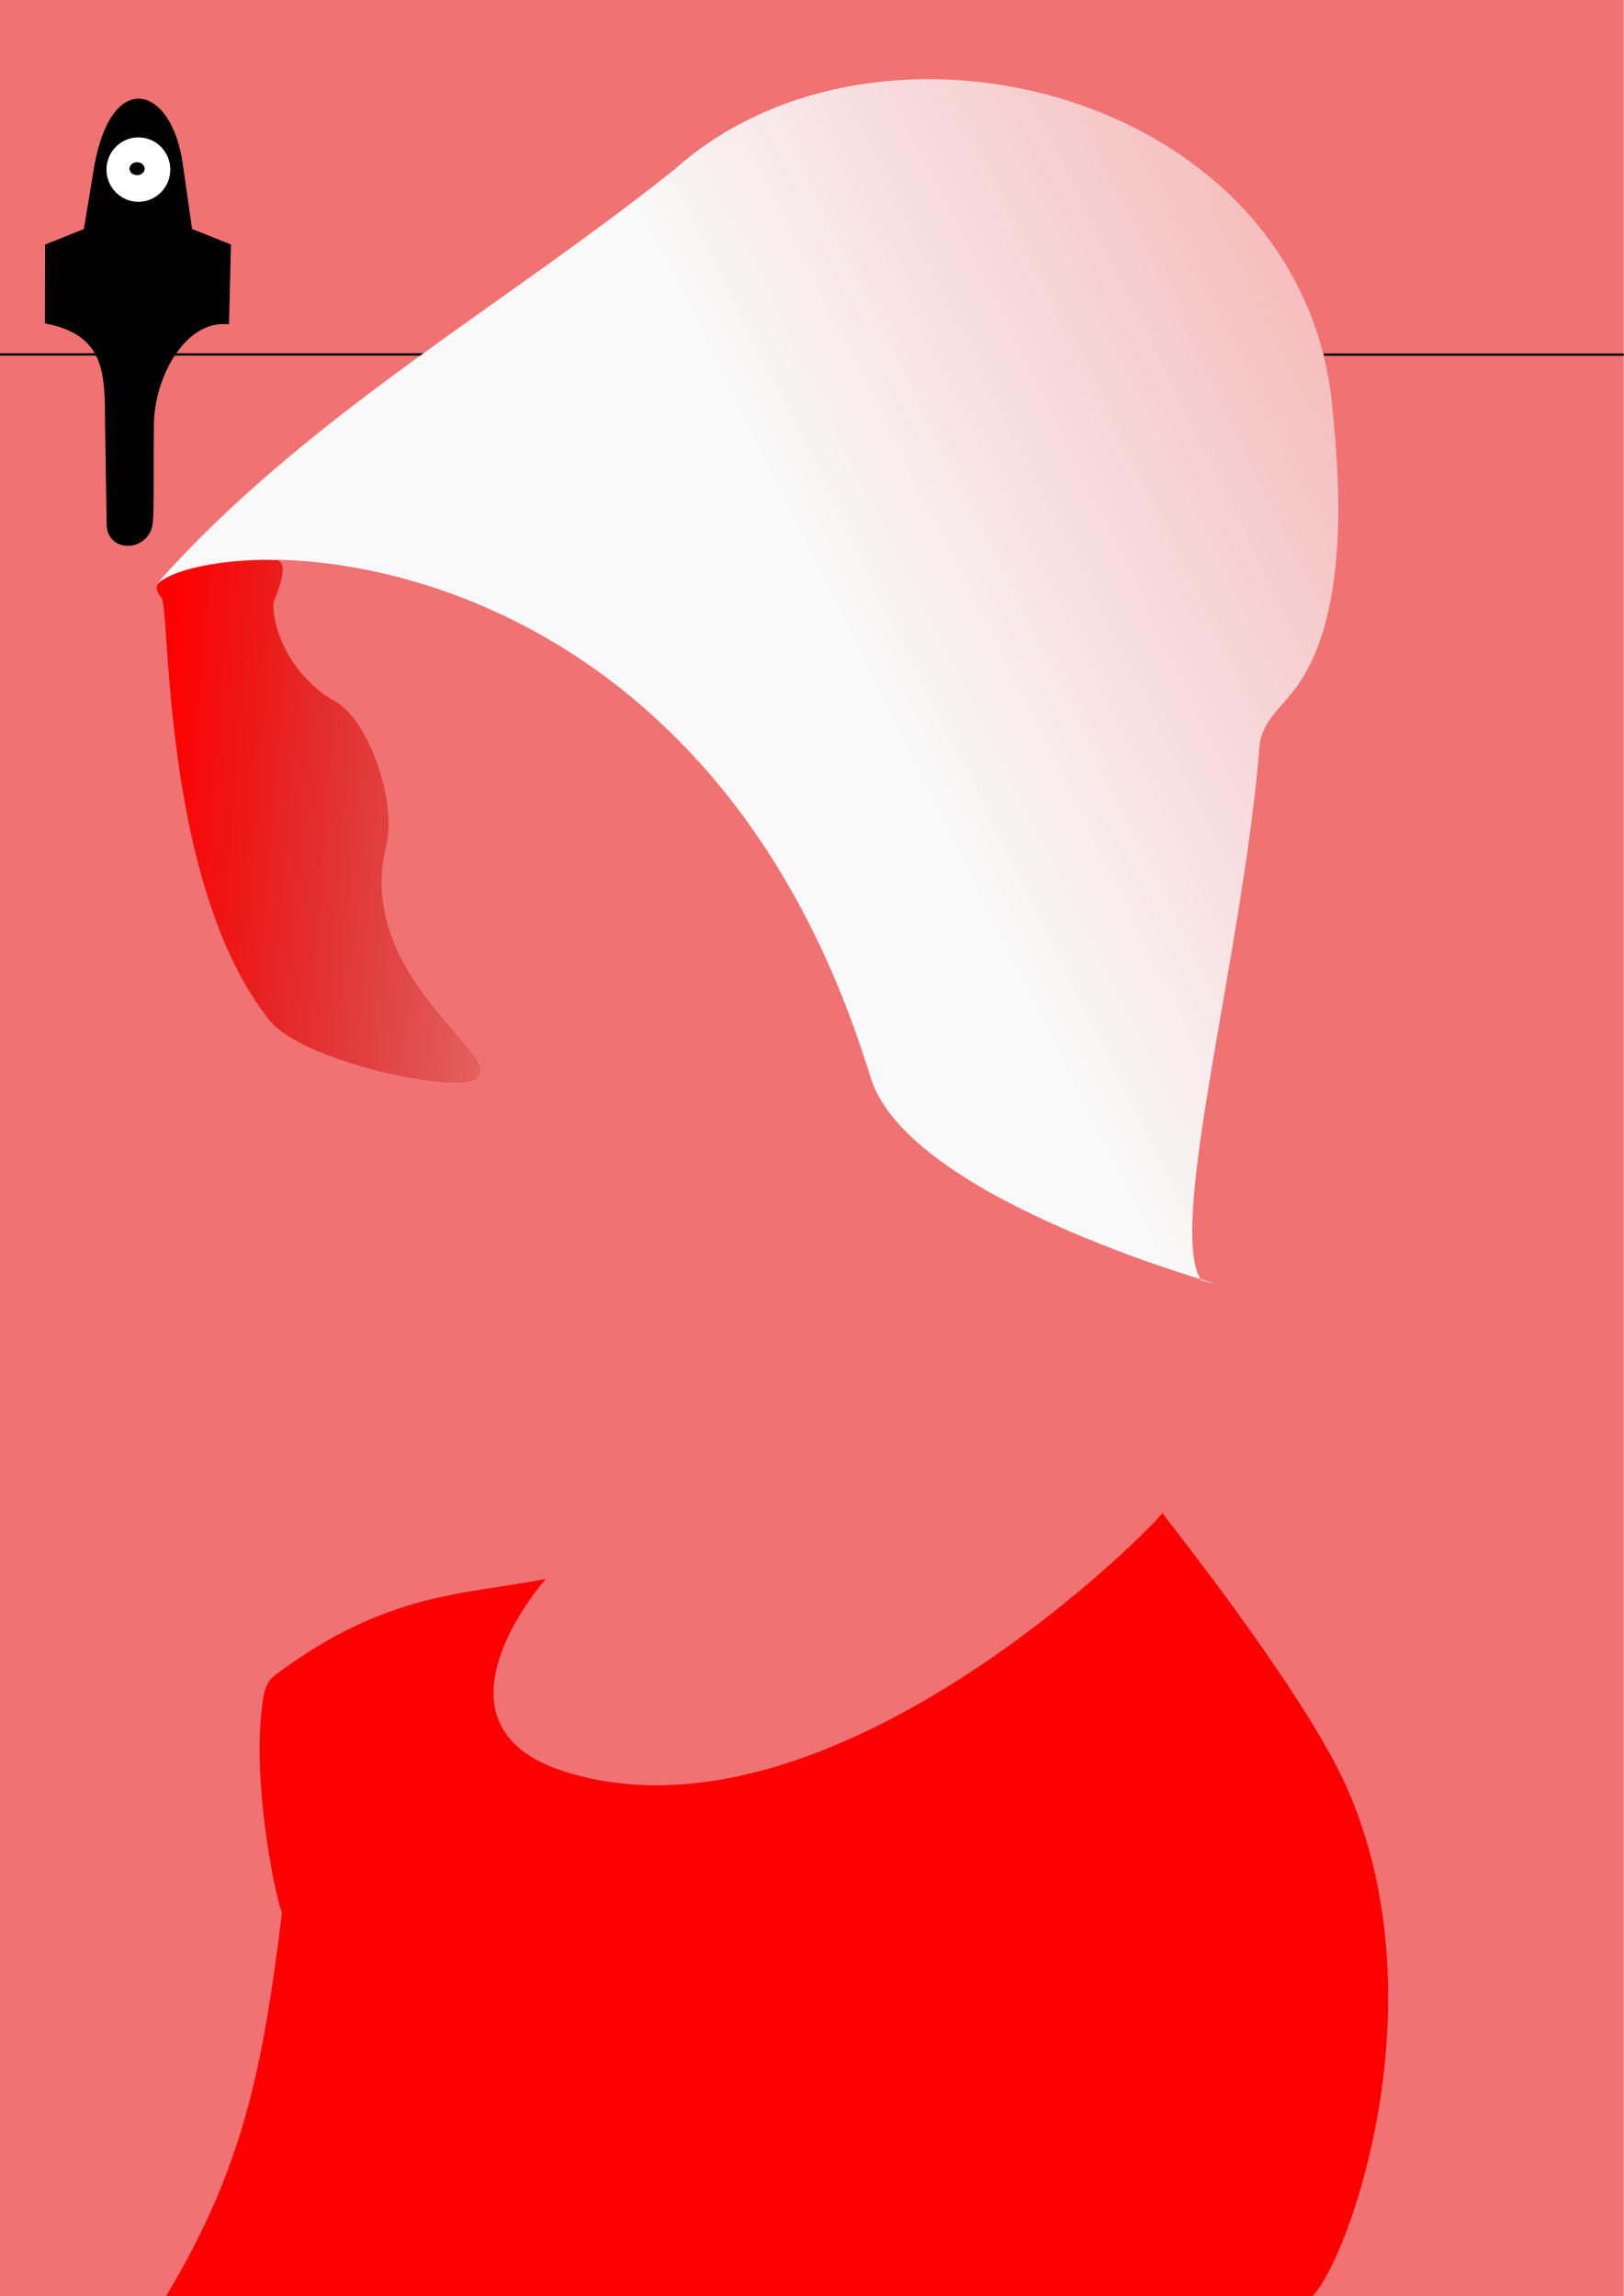
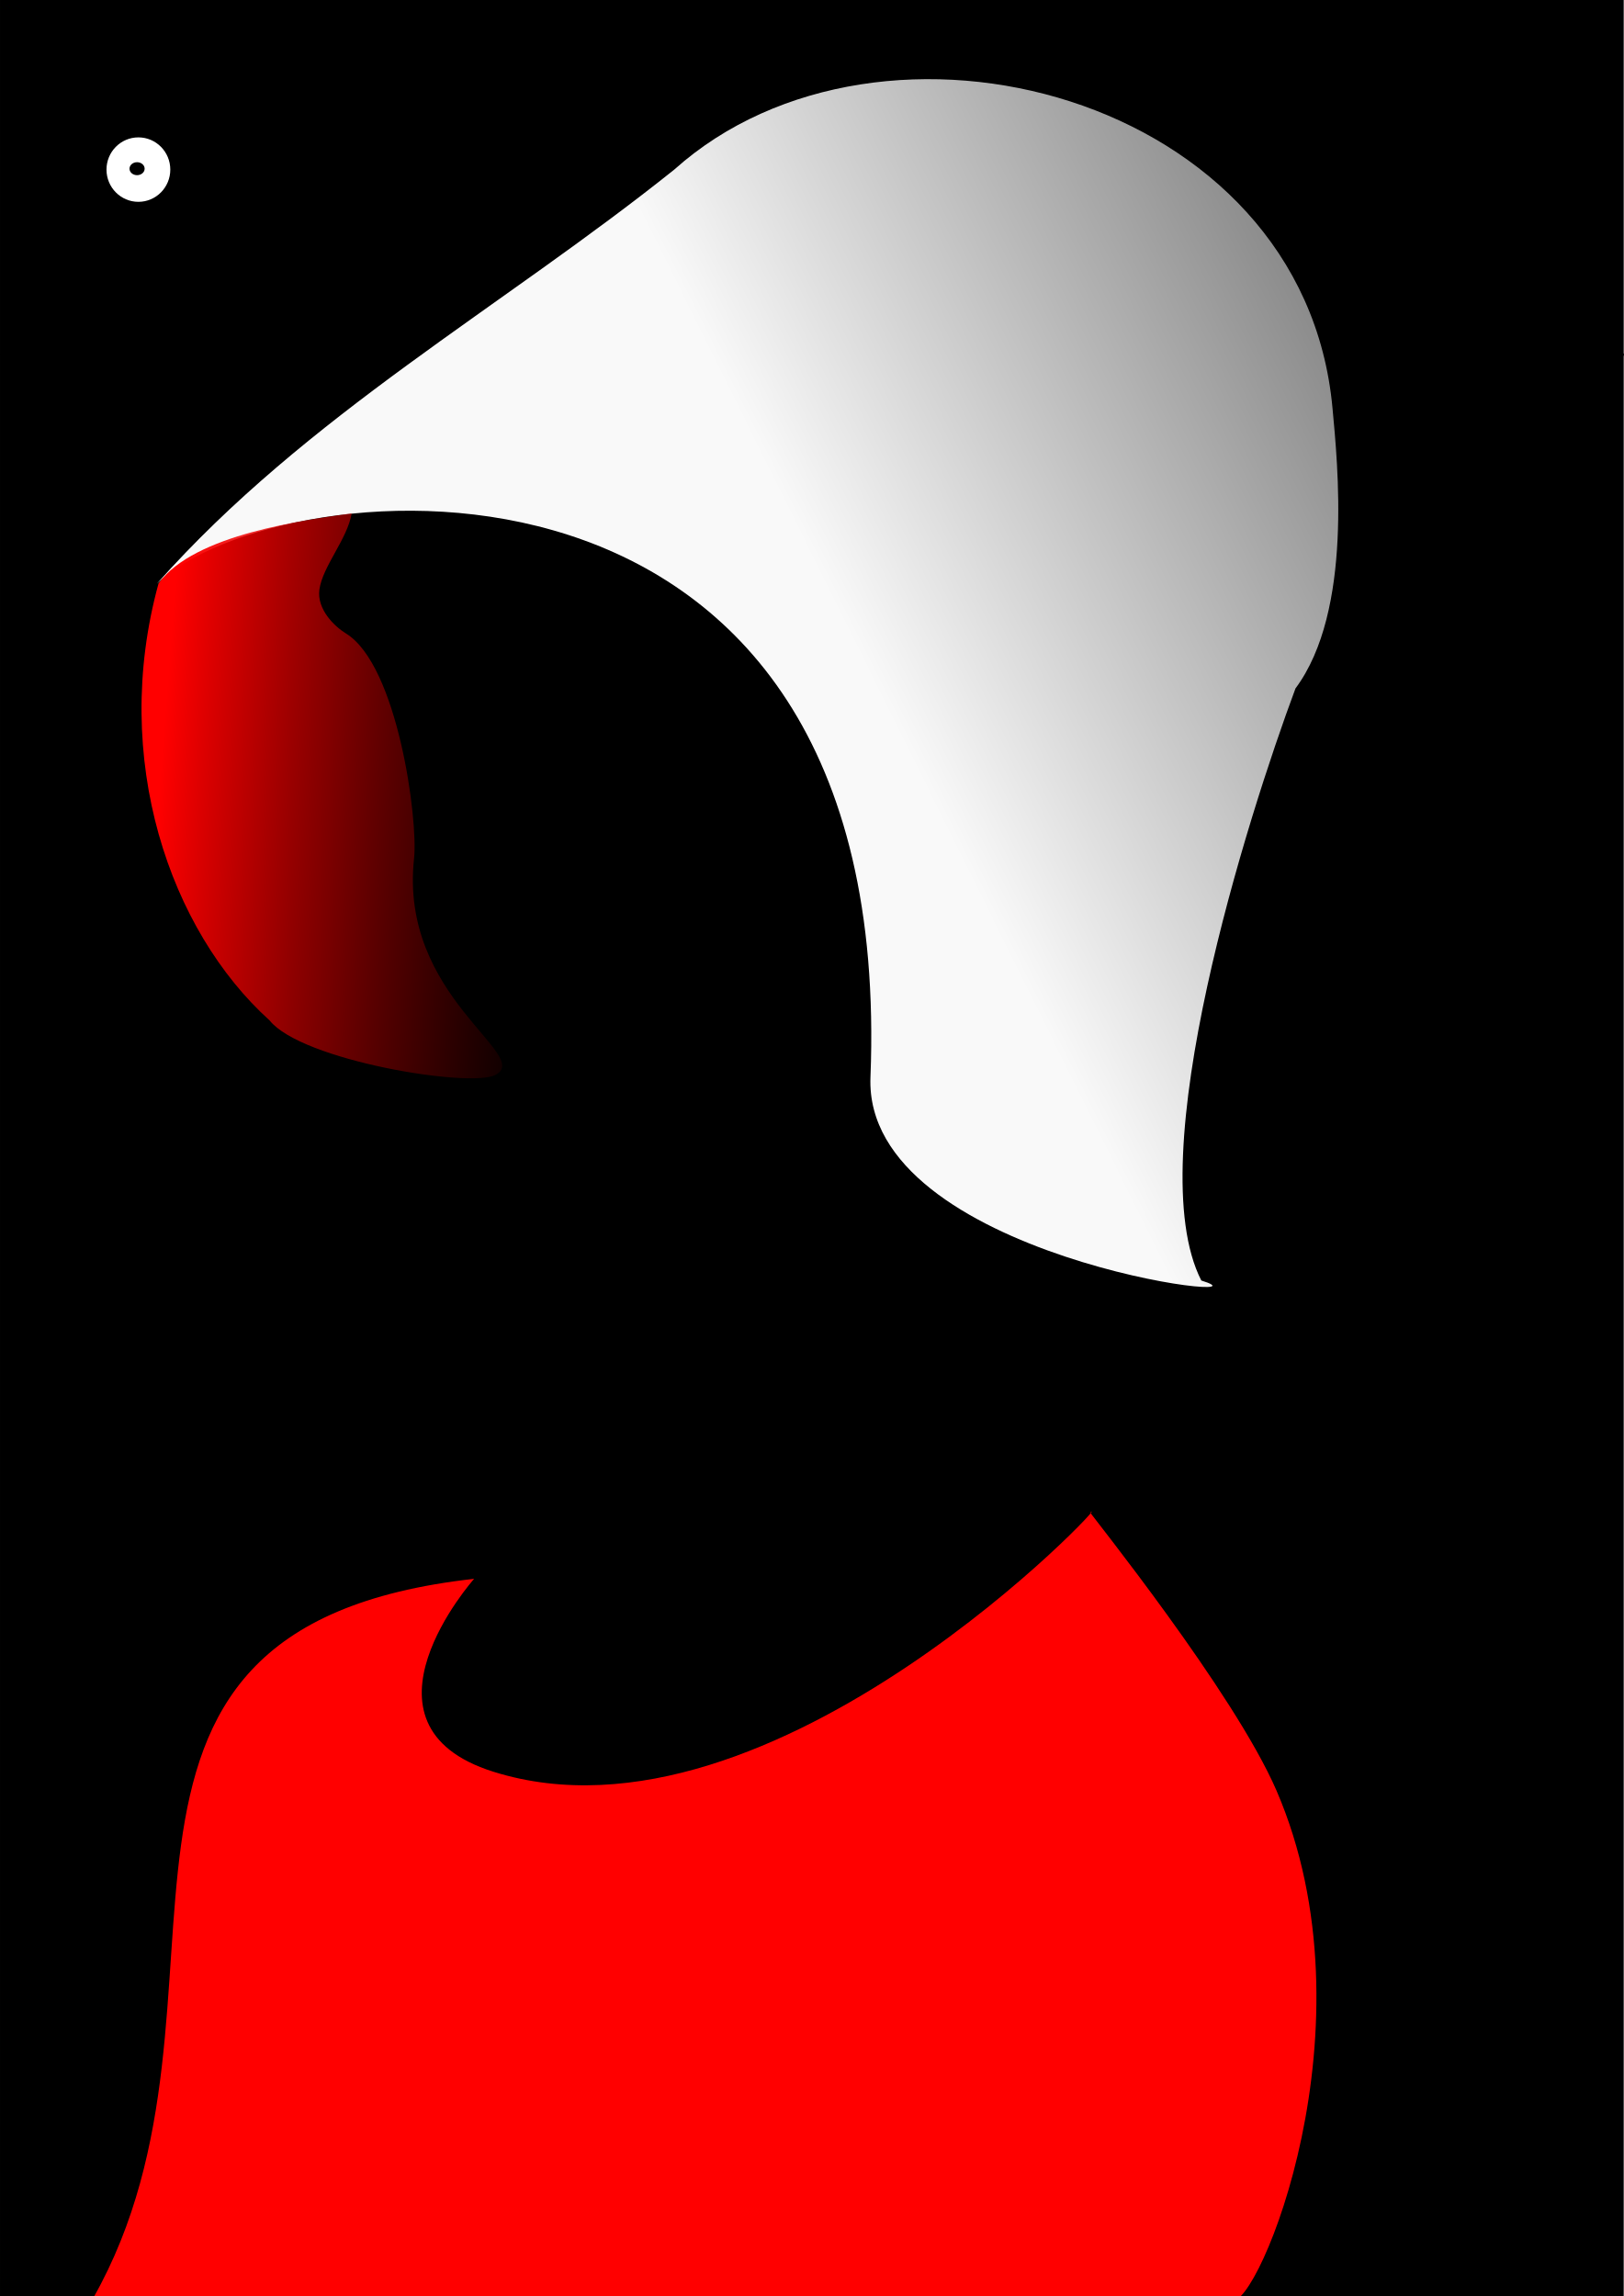
- <svg xmlns="http://www.w3.org/2000/svg" version="1.1" viewBox="0 0 210 297">
-   <defs>
+ <svg xmlns="http://www.w3.org/2000/svg" id="svg8" version="1.1" viewBox="0 0 210 297">
+   <defs id="defs2">
    <linearGradient id="linearGradient841" y2="14.994" gradientUnits="userSpaceOnUse" x2="259.89" y1="88.021" x1="112.75">
-       <stop stop-color="#f9f9f9" offset="0" />
-       <stop stop-color="#f9f9f9" stop-opacity="0" offset="1" />
+       <stop id="stop828" style="stop-color:#f9f9f9" offset="0" />
+       <stop id="stop830" style="stop-color:#f9f9f9;stop-opacity:0" offset="1" />
    </linearGradient>
    <linearGradient id="linearGradient864" y2="110.27" gradientUnits="userSpaceOnUse" x2="72.612" y1="106.24" x1="20.263">
-       <stop stop-color="#f00" offset="0" />
-       <stop stop-color="#a70000" stop-opacity="0" offset="1" />
+       <stop id="stop847" style="stop-color:#f00" offset="0" />
+       <stop id="stop849" style="stop-color:#a70000;stop-opacity:0" offset="1" />
    </linearGradient>
  </defs>
-   <g>
-     <g transform="matrix(.69295 0 0 .98144 39.946 1.741)">
-       <rect style="paint-order:markers fill stroke" fill-opacity=".822" height="302.62" width="303.05" y="-1.774" x="-57.645" fill="#f05858" />
+   <g id="layer1">
+     <g id="g838" transform="matrix(.69295 0 0 .98144 39.946 1.741)">
+       <rect id="rect26" style="paint-order:markers fill stroke" height="302.62" width="303.05" y="-1.774" x="-57.645" />
    </g>
-     <rect opacity=".672" style="paint-order:markers fill stroke" fill-opacity="0" height="340.2" width="262.64" y="-20.932" x="-15.359" />
-     <path id="crow" d="m6.097 31.819-0.018 9.782c7.973 1.632 7.741 6.95 7.784 13.43l0.204 12.81c0.055 3.46 5.011 3.238 5.418-0.18 0.209-1.751 0.068-7.313 0.146-12.797 0.087-6.148 4.051-13.586 9.718-13.215l0.247-9.83-5-2-1.236-8.645c-1.375-9.609-8.608-12.134-10.889 0.298l-1.375 8.347z" fill-rule="evenodd" stroke="#000" stroke-width=".544" />
-     <ellipse id="eyeball" style="paint-order:markers fill stroke" rx="4.126" ry="4.168" cy="21.939" cx="17.899" fill="#fff" />
+     <rect id="rect22" style="opacity:.672;paint-order:markers fill stroke;fill-opacity:0" height="340.2" width="262.64" y="-20.932" x="-15.359" />
+     <path id="crow" style="fill-rule:evenodd;stroke:#000;stroke-width:.544" d="m6.097 31.819-0.018 9.782c7.973 1.632 7.741 6.95 7.784 13.43l0.204 12.81c0.055 3.46 5.011 3.238 5.418-0.18 0.209-1.751 0.068-7.313 0.146-12.797 0.087-6.148 4.051-13.586 9.718-13.215l0.247-9.83-5-2-1.236-8.645c-1.375-9.609-8.608-12.134-10.889 0.298l-1.375 8.347z" />
+     <ellipse id="eyeball" style="fill:#fff;paint-order:markers fill stroke" rx="4.126" ry="4.168" cy="21.939" cx="17.899" />
    <ellipse id="pupil" style="paint-order:markers fill stroke" rx=".979" ry=".839" cy="21.821" cx="17.728" />
-     <path d="m0 45.849h88.458" stroke="#000" stroke-width=".302" fill="none" />
-     <path d="m20.299 75.498c19.328-21.773 44.614-35.716 66.921-53.573 26.75-23.962 81.42-9.809 85.12 30.893 0.64 7.031 2.69 26.182-4.79 36.233-1.7 2.288-4.39 4.401-4.63 7.312-2.18 27.207-12.08 62.477-7.55 69.277 11.2 2.7-37.45-8.82-42.79-26.3-21.566-70.645-83.045-71.276-92.281-63.842z" fill-rule="evenodd" fill="url(#linearGradient841)" />
-     <path d="m70.598 204.23c-10.325 2.09-20.399 1.53-34.998 12.43-0.833 0.62-1.297 1.5-1.536 2.93-1.81 10.79 1.988 27.71 2.422 27.72-2.474 20.28-5.042 33.2-15.138 49.93l147.26 0.33c3.21 1.28 18.9-35.5 5.76-65.94-5.47-12.7-24.12-35.86-24.08-35.97 3.6-3.07-40.92 44.94-77.209 33.52-19.257-6.06-2.483-24.95-2.483-24.95z" fill-rule="evenodd" fill="#f00" />
-     <path d="m20.507 75.465c-0.679 0.644 0.268 1.731 0.354 1.809 1.215 1.081-0.094 36.986 13.999 54.716 4.148 5.21 23.207 9.36 26.507 7.67 4.979-2.55-15.796-12.91-11.395-30.39 1.365-5.41-2.263-16.692-7.171-18.832-6.696-4.363-7.723-11.086-7.379-12.68 2.586-6.065-0.036-5.281-0.036-5.281-4.056-0.196-12.47 0.705-14.879 2.988z" fill="url(#linearGradient864)" />
-     <path d="m171.22 45.874h38.79" stroke="#000" stroke-width=".301" fill="none" />
+     <path id="path1447" style="stroke:#000;stroke-width:.302;fill:none" d="m0 45.849h88.458" />
+     <path id="path10" style="fill:url(#linearGradient841);fill-rule:evenodd" d="m20.299 75.498c19.328-21.773 44.614-35.716 66.921-53.573 26.75-23.962 81.42-9.809 85.12 30.893 0.64 7.031 2.69 26.182-4.79 36.233-6.16 16.549-20.24 60.809-12.18 76.589 10.93 3.35-43.71-2.87-42.79-26.3 3.42-86.788-76.591-78.898-92.281-63.842z" />
+     <path id="path12" style="fill:#f00;fill-rule:evenodd" d="m61.32 204.23c-57.247 6.37-27.415 54.45-49.251 93.01l147.26 0.33c3.21 1.28 18.9-35.5 5.77-65.94-5.48-12.7-24.13-35.86-24.09-35.97 3.6-3.07-40.92 44.94-77.207 33.52-19.257-6.06-2.483-24.95-2.483-24.95z" />
+     <path id="path824" style="fill:url(#linearGradient864)" d="m20.507 75.465c-6.255 22.736 1.517 44.935 14.353 56.525 4.148 5.21 25.891 8.76 29.191 7.07 4.979-2.54-12.455-10.09-10.5-28 0.546-5-2.116-25.017-8.812-29.121-1.504-0.923-3.772-3.127-3.429-5.671 0.406-3.008 3.63-6.551 4.175-9.867-5.884 0.87-20.35 2.652-24.978 9.064z" />
+     <path id="path843" style="stroke:#000;stroke-width:.301;fill:none" d="m171.22 45.874h38.79" />
  </g>
</svg>
